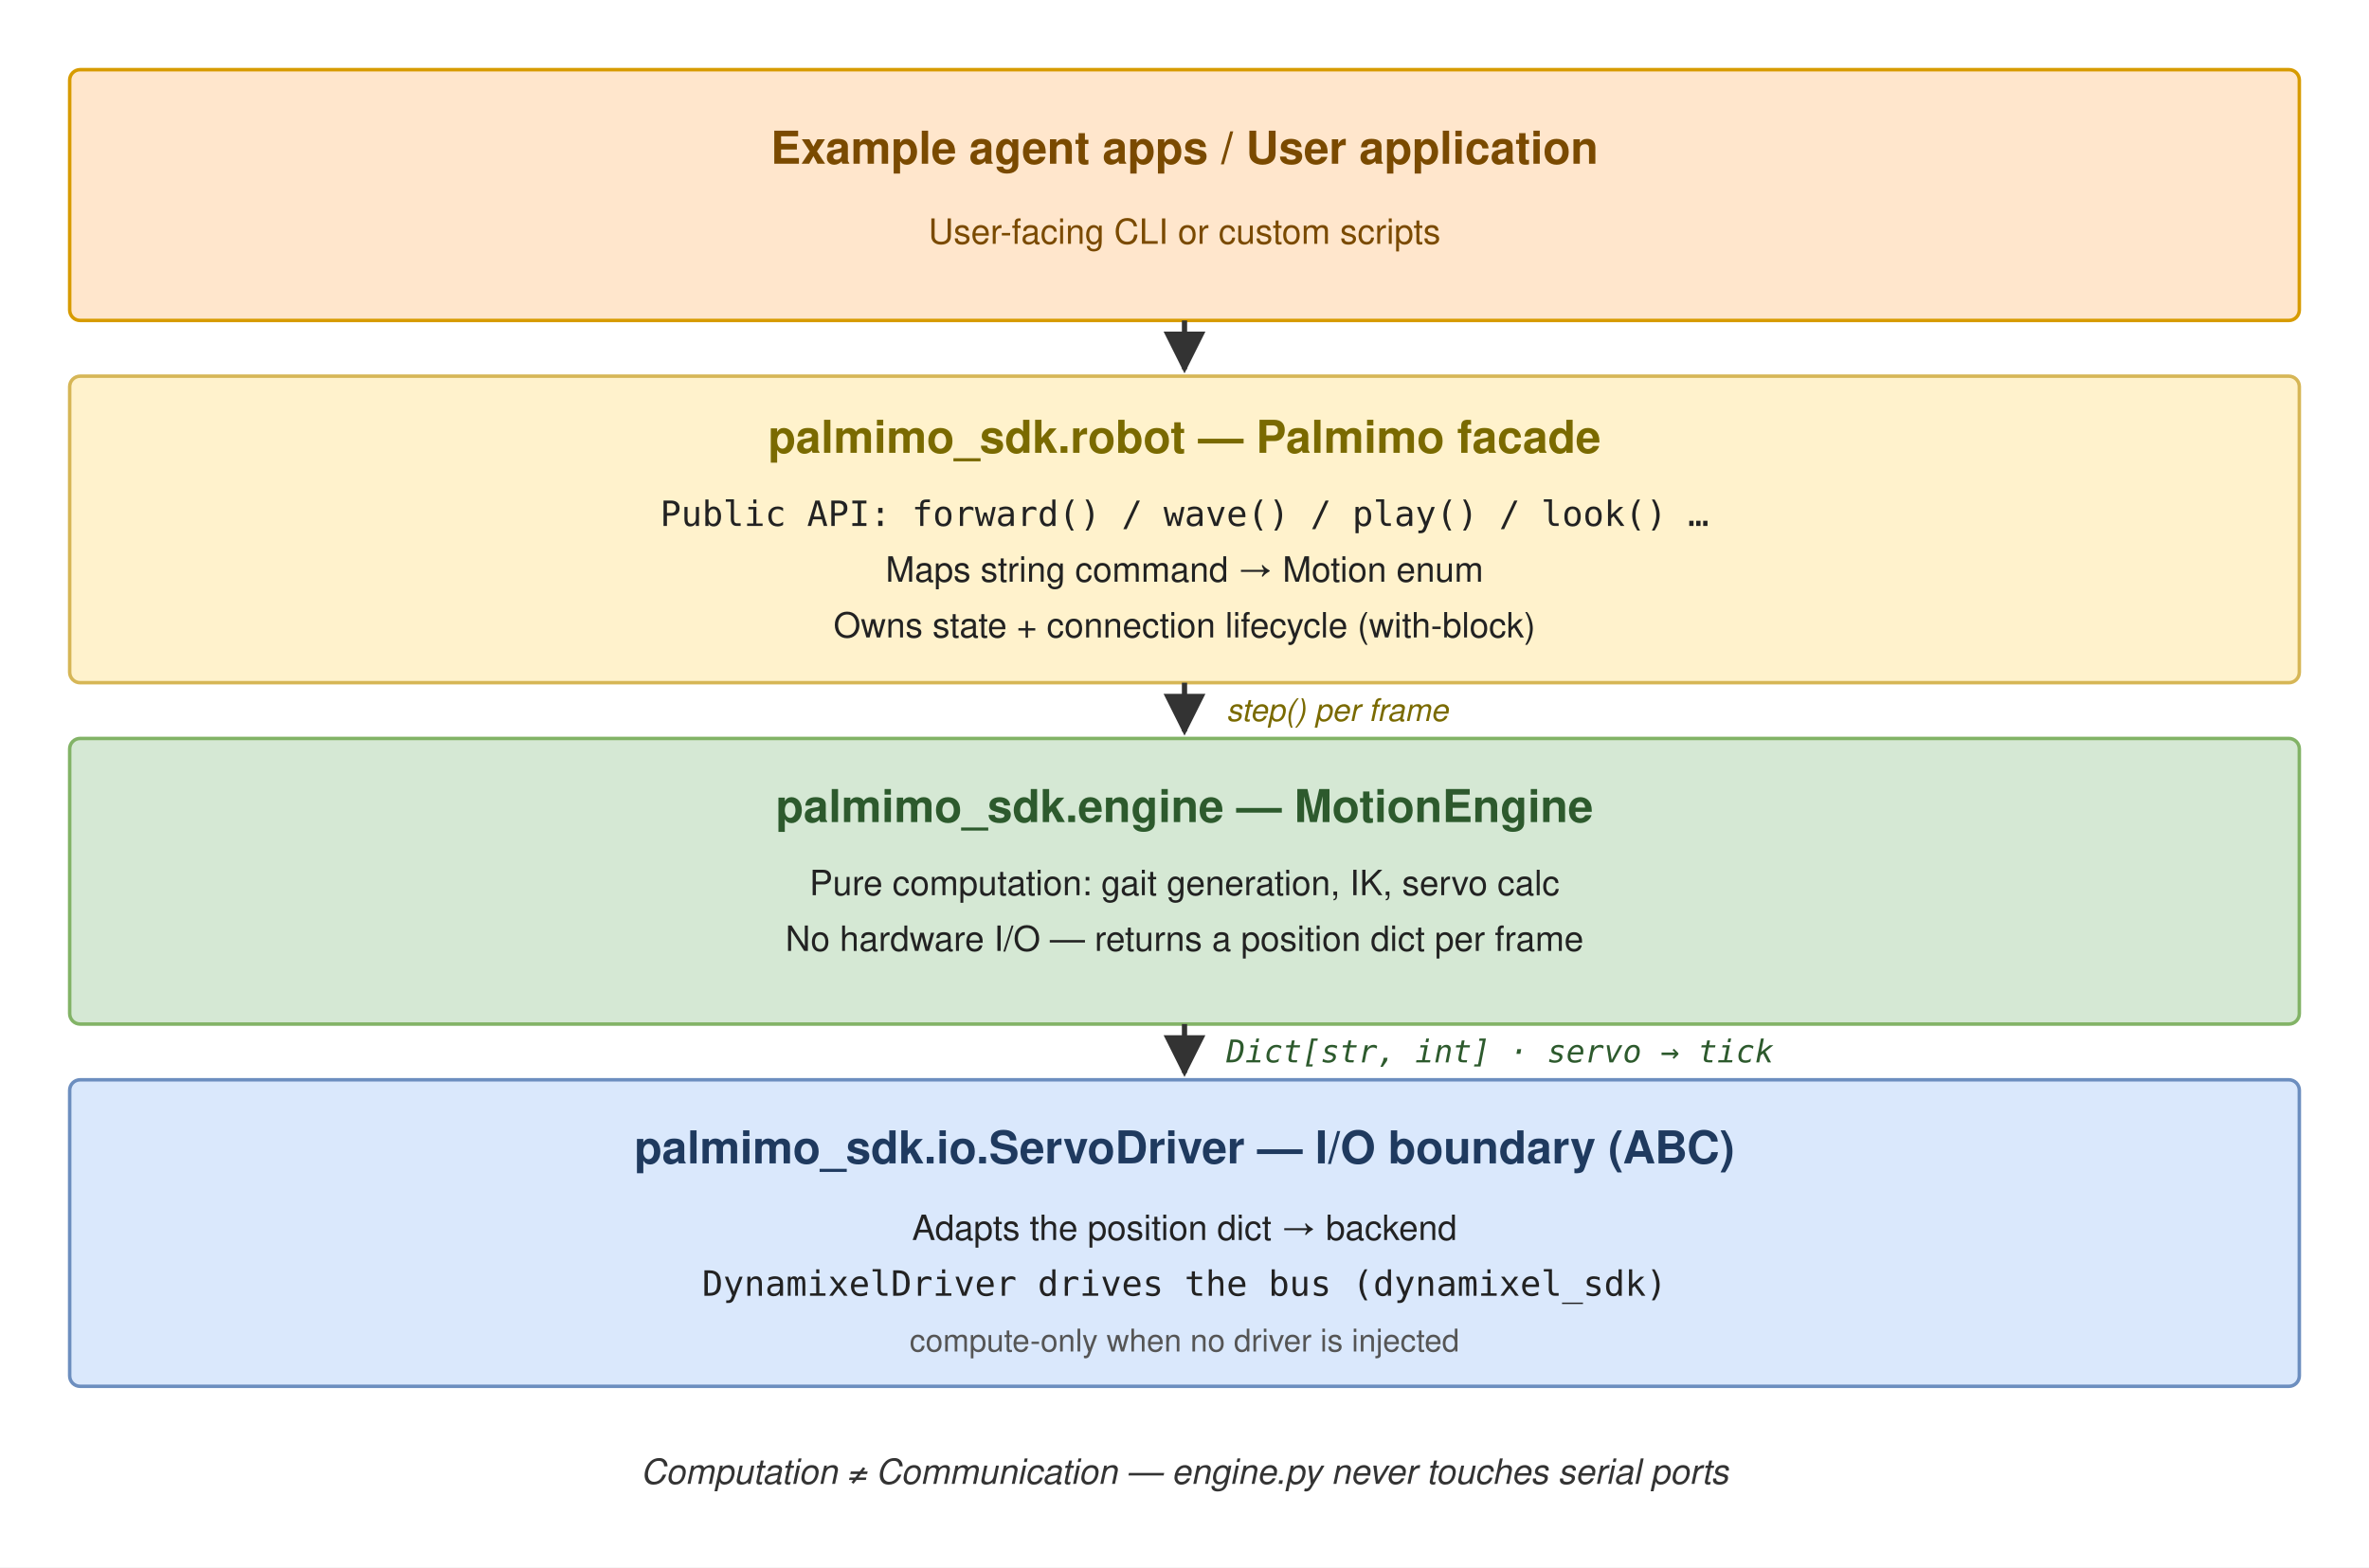
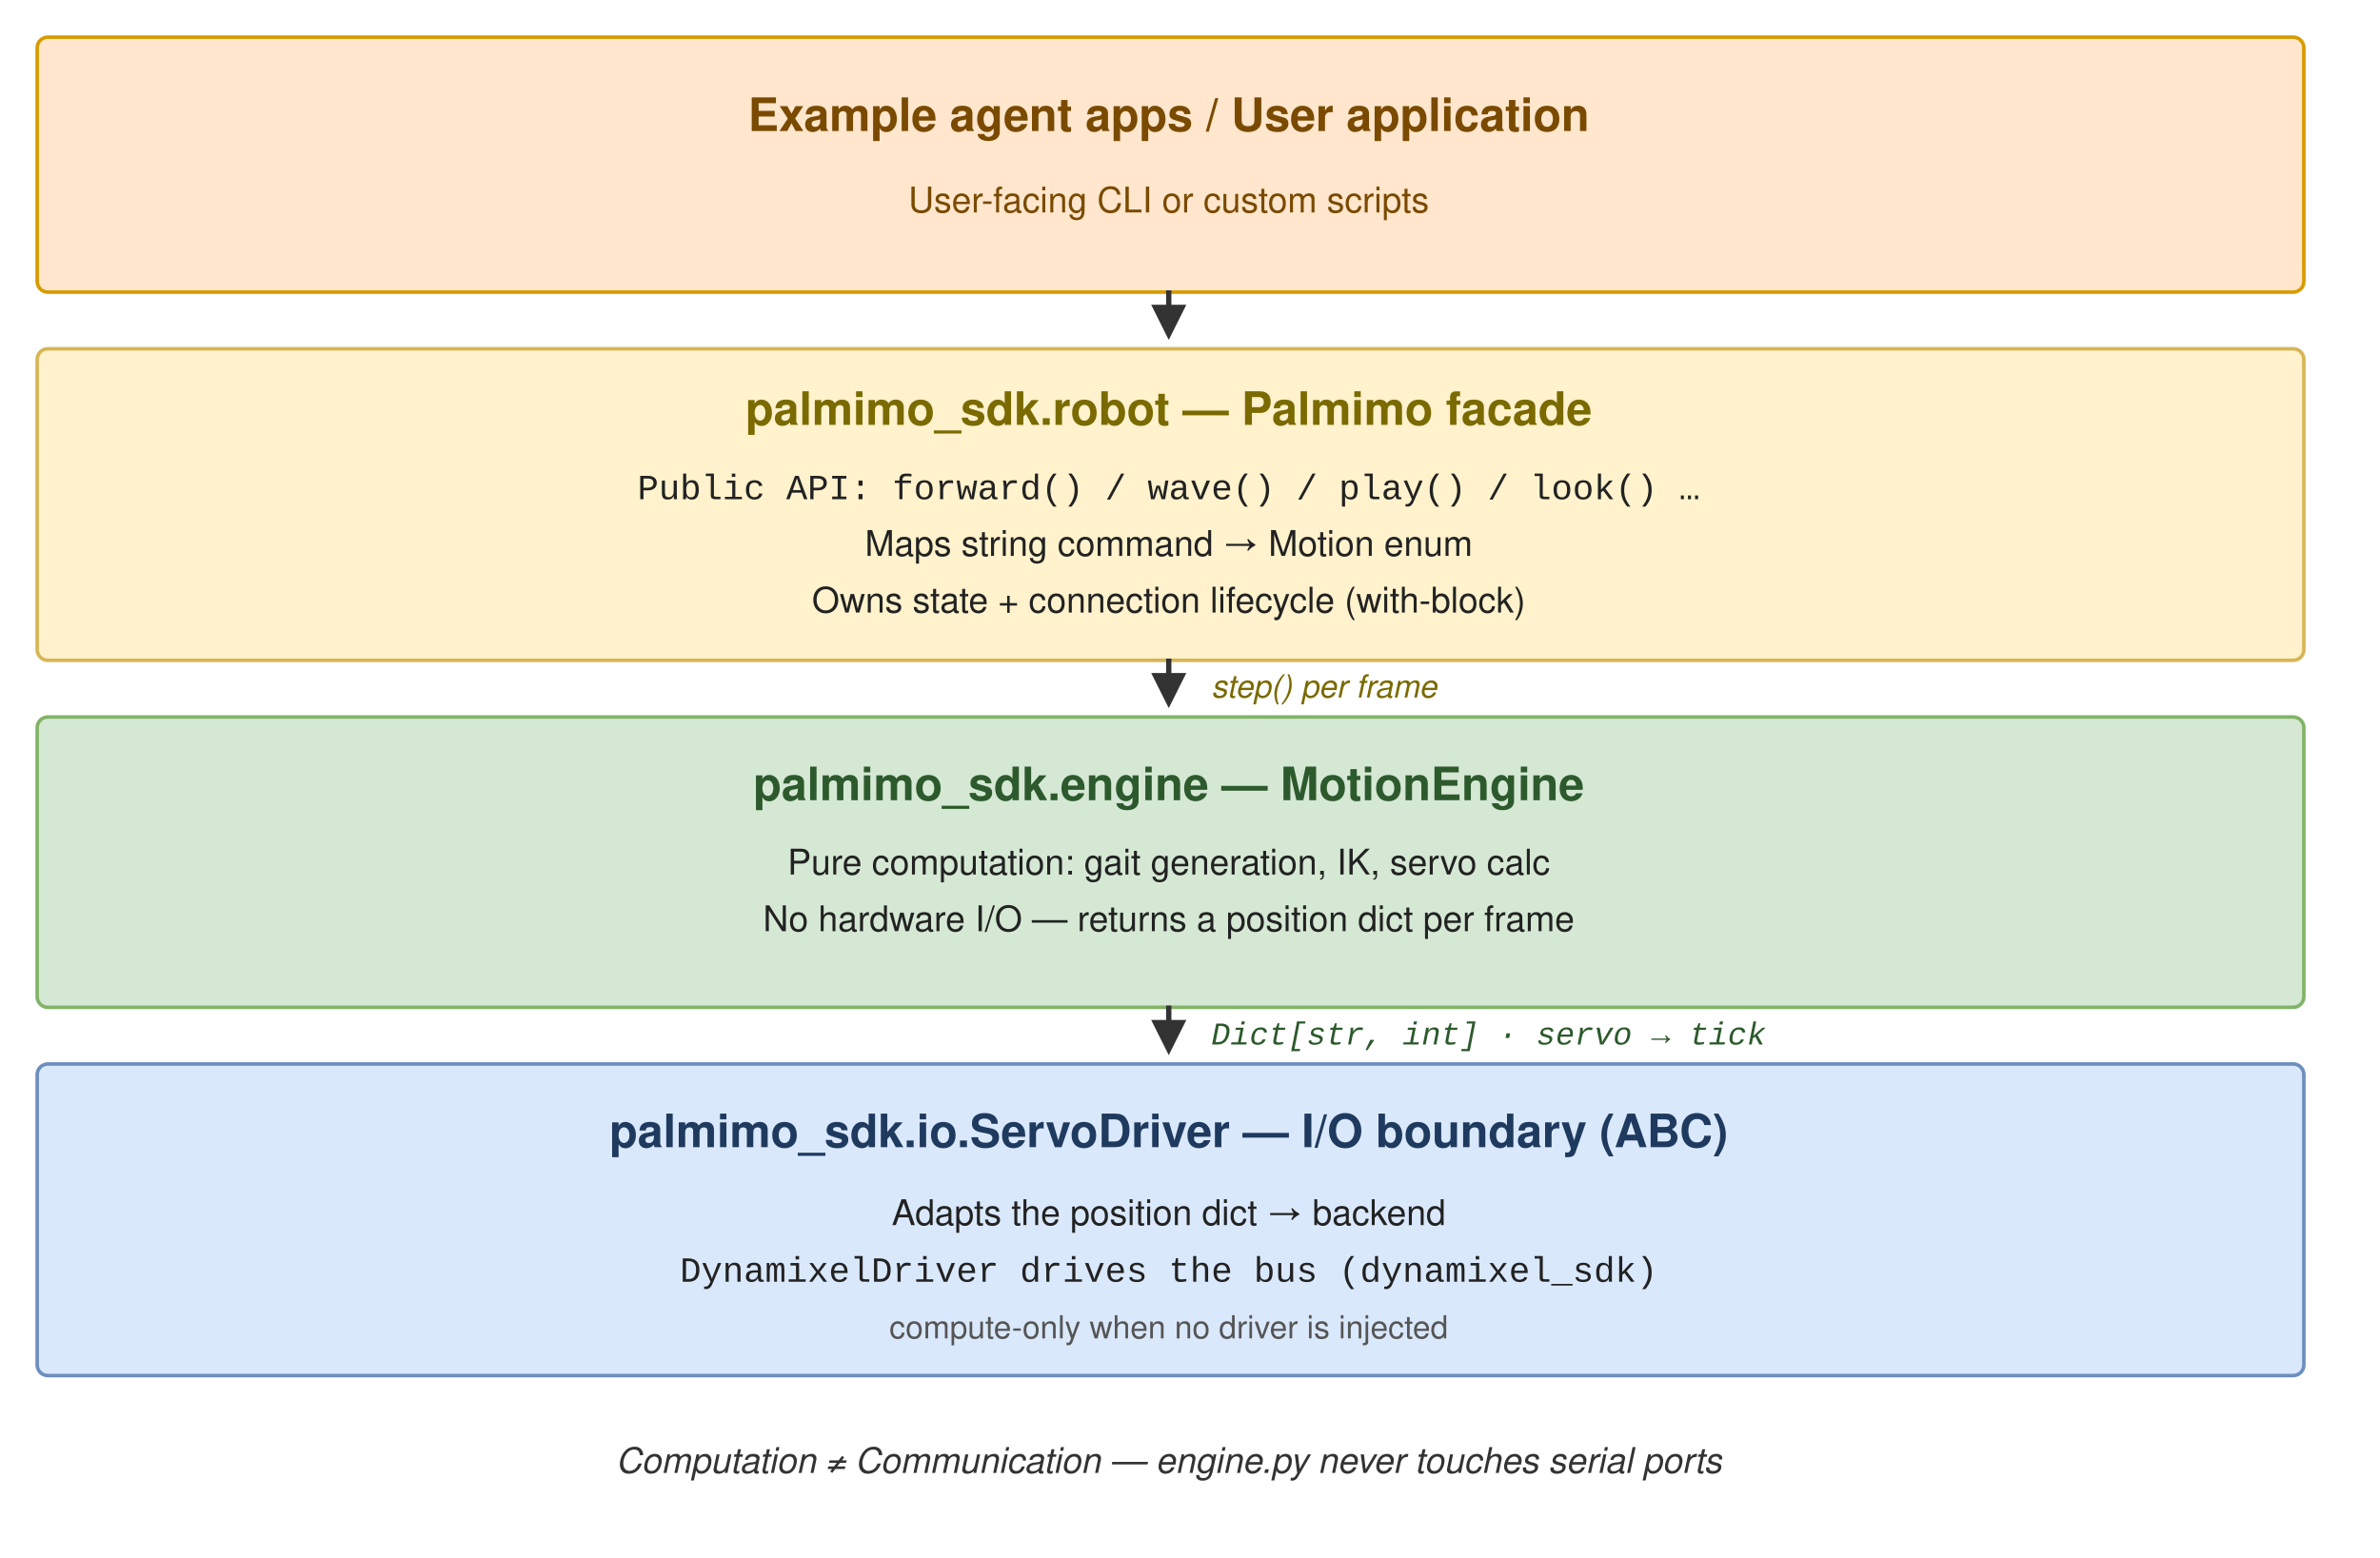
- <svg xmlns="http://www.w3.org/2000/svg" version="1.1" width="680px" height="450px" viewBox="0 0 680 450">
-   <defs>
-     <marker id="arrow" viewBox="0 0 10 10" refX="9" refY="5" markerWidth="8" markerHeight="8" orient="auto">
-       <path d="M0,0 L10,5 L0,10 z" fill="#333333" />
-     </marker>
-   </defs>
-   <rect x="0" y="0" width="680" height="450" fill="#ffffff" />
-   <rect x="20" y="20" width="640" height="72" rx="3" fill="#FFE6CC" stroke="#D79B00" stroke-width="1" />
-   <text x="340" y="47" font-family="Helvetica, Arial, sans-serif" font-size="13" font-weight="bold" fill="#7a4a00" text-anchor="middle">Example agent apps / User application</text>
-   <text x="340" y="70" font-family="Helvetica, Arial, sans-serif" font-size="10" fill="#7a4a00" text-anchor="middle">User-facing CLI or custom scripts</text>
-   <path d="M 340 92 L 340 106" fill="none" stroke="#333333" stroke-width="1.5" marker-end="url(#arrow)" />
-   <rect x="20" y="108" width="640" height="88" rx="3" fill="#FFF2CC" stroke="#D6B656" stroke-width="1" />
-   <text x="340" y="130" font-family="Helvetica, Arial, sans-serif" font-size="13" font-weight="bold" fill="#7a6a00" text-anchor="middle">palmimo_sdk.robot — Palmimo facade</text>
-   <text x="340" y="151" font-family="ui-monospace, SFMono-Regular, Menlo, monospace" font-size="10" fill="#222222" text-anchor="middle">Public API: forward() / wave() / play() / look() …</text>
-   <text x="340" y="167" font-family="Helvetica, Arial, sans-serif" font-size="10" fill="#222222" text-anchor="middle">Maps string command → Motion enum</text>
-   <text x="340" y="183" font-family="Helvetica, Arial, sans-serif" font-size="10" fill="#222222" text-anchor="middle">Owns state + connection lifecycle (with-block)</text>
-   <path d="M 340 196 L 340 210" fill="none" stroke="#333333" stroke-width="1.5" marker-end="url(#arrow)" />
-   <text x="352" y="207" font-family="Helvetica, Arial, sans-serif" font-size="9" font-style="italic" fill="#7a6a00">step() per frame</text>
-   <rect x="20" y="212" width="640" height="82" rx="3" fill="#D5E8D4" stroke="#82B366" stroke-width="1" />
-   <text x="340" y="236" font-family="Helvetica, Arial, sans-serif" font-size="13" font-weight="bold" fill="#2d5a2d" text-anchor="middle">palmimo_sdk.engine — MotionEngine</text>
-   <text x="340" y="257" font-family="Helvetica, Arial, sans-serif" font-size="10" fill="#222222" text-anchor="middle">Pure computation: gait generation, IK, servo calc</text>
-   <text x="340" y="273" font-family="Helvetica, Arial, sans-serif" font-size="10" fill="#222222" text-anchor="middle">No hardware I/O — returns a position dict per frame</text>
-   <path d="M 340 294 L 340 308" fill="none" stroke="#333333" stroke-width="1.5" marker-end="url(#arrow)" />
-   <text x="352" y="305" font-family="ui-monospace, SFMono-Regular, Menlo, monospace" font-size="9" font-style="italic" fill="#2d5a2d">Dict[str, int] · servo → tick</text>
-   <rect x="20" y="310" width="640" height="88" rx="3" fill="#DAE8FC" stroke="#6C8EBF" stroke-width="1" />
-   <text x="340" y="334" font-family="Helvetica, Arial, sans-serif" font-size="13" font-weight="bold" fill="#1f3a5f" text-anchor="middle">palmimo_sdk.io.ServoDriver — I/O boundary (ABC)</text>
-   <text x="340" y="356" font-family="Helvetica, Arial, sans-serif" font-size="10" fill="#222222" text-anchor="middle">Adapts the position dict → backend</text>
-   <text x="340" y="372" font-family="ui-monospace, SFMono-Regular, Menlo, monospace" font-size="10" fill="#222222" text-anchor="middle">DynamixelDriver drives the bus (dynamixel_sdk)</text>
-   <text x="340" y="388" font-family="Helvetica, Arial, sans-serif" font-size="9" fill="#555555" text-anchor="middle">compute-only when no driver is injected</text>
-   <text x="340" y="426" font-family="Helvetica, Arial, sans-serif" font-size="10" font-style="italic" fill="#333333" text-anchor="middle">Computation ≠ Communication — engine.py never touches serial ports</text>
+ <svg xmlns="http://www.w3.org/2000/svg" style="background: #ffffff; background-color: #ffffff; color-scheme: light;" version="1.1" width="672px" height="440px" viewBox="0 0 672 440" content="&lt;mxfile host=&quot;Electron&quot;&gt;&#10;  &lt;diagram id=&quot;software-layers&quot; name=&quot;software-layers&quot;&gt;&#10;    &lt;mxGraphModel grid=&quot;0&quot; gridSize=&quot;5&quot; guides=&quot;1&quot; tooltips=&quot;1&quot; connect=&quot;1&quot; arrows=&quot;1&quot; fold=&quot;0&quot; page=&quot;0&quot; pageScale=&quot;1&quot; pageWidth=&quot;680&quot; pageHeight=&quot;450&quot; background=&quot;#ffffff&quot; math=&quot;0&quot; shadow=&quot;0&quot;&gt;&#10;      &lt;root&gt;&#10;        &lt;mxCell id=&quot;0&quot; /&gt;&#10;        &lt;mxCell id=&quot;1&quot; parent=&quot;0&quot; /&gt;&#10;        &lt;mxCell id=&quot;software-layers-1&quot; parent=&quot;1&quot; style=&quot;rounded=1;absoluteArcSize=1;arcSize=6;html=0;fillColor=#FFE6CC;strokeColor=#D79B00;strokeWidth=1;&quot; value=&quot;&quot; vertex=&quot;1&quot;&gt;&#10;          &lt;mxGeometry height=&quot;72&quot; width=&quot;640&quot; x=&quot;20&quot; y=&quot;20&quot; as=&quot;geometry&quot; /&gt;&#10;        &lt;/mxCell&gt;&#10;        &lt;mxCell id=&quot;software-layers-2&quot; parent=&quot;1&quot; style=&quot;text;html=0;align=center;verticalAlign=top;spacing=0;spacingTop=0;spacingLeft=0;spacingRight=0;strokeColor=none;fillColor=none;fontFamily=Helvetica;fontSize=13;fontColor=#7a4a00;fontStyle=1;&quot; value=&quot;Example agent apps / User application&quot; vertex=&quot;1&quot;&gt;&#10;          &lt;mxGeometry height=&quot;20&quot; width=&quot;291&quot; x=&quot;194.5&quot; y=&quot;30&quot; as=&quot;geometry&quot; /&gt;&#10;        &lt;/mxCell&gt;&#10;        &lt;mxCell id=&quot;software-layers-3&quot; parent=&quot;1&quot; style=&quot;text;html=0;align=center;verticalAlign=top;spacing=0;spacingTop=0;spacingLeft=0;spacingRight=0;strokeColor=none;fillColor=none;fontFamily=Helvetica;fontSize=10;fontColor=#7a4a00;&quot; value=&quot;User-facing CLI or custom scripts&quot; vertex=&quot;1&quot;&gt;&#10;          &lt;mxGeometry height=&quot;16&quot; width=&quot;203&quot; x=&quot;238.5&quot; y=&quot;56&quot; as=&quot;geometry&quot; /&gt;&#10;        &lt;/mxCell&gt;&#10;        &lt;mxCell id=&quot;software-layers-4&quot; edge=&quot;1&quot; parent=&quot;1&quot; style=&quot;html=0;rounded=0;strokeColor=#333333;strokeWidth=1.5;endArrow=block;endFill=1;endSize=6;&quot; value=&quot;&quot;&gt;&#10;          &lt;mxGeometry relative=&quot;1&quot; as=&quot;geometry&quot;&gt;&#10;            &lt;mxPoint x=&quot;340&quot; y=&quot;92&quot; as=&quot;sourcePoint&quot; /&gt;&#10;            &lt;mxPoint x=&quot;340&quot; y=&quot;106&quot; as=&quot;targetPoint&quot; /&gt;&#10;          &lt;/mxGeometry&gt;&#10;        &lt;/mxCell&gt;&#10;        &lt;mxCell id=&quot;software-layers-5&quot; parent=&quot;1&quot; style=&quot;rounded=1;absoluteArcSize=1;arcSize=6;html=0;fillColor=#FFF2CC;strokeColor=#D6B656;strokeWidth=1;&quot; value=&quot;&quot; vertex=&quot;1&quot;&gt;&#10;          &lt;mxGeometry height=&quot;88&quot; width=&quot;640&quot; x=&quot;20&quot; y=&quot;108&quot; as=&quot;geometry&quot; /&gt;&#10;        &lt;/mxCell&gt;&#10;        &lt;mxCell id=&quot;software-layers-6&quot; parent=&quot;1&quot; style=&quot;text;html=0;align=center;verticalAlign=top;spacing=0;spacingTop=0;spacingLeft=0;spacingRight=0;strokeColor=none;fillColor=none;fontFamily=Helvetica;fontSize=13;fontColor=#7a6a00;fontStyle=1;&quot; value=&quot;palmimo_sdk.robot — Palmimo facade&quot; vertex=&quot;1&quot;&gt;&#10;          &lt;mxGeometry height=&quot;20&quot; width=&quot;268&quot; x=&quot;206&quot; y=&quot;113&quot; as=&quot;geometry&quot; /&gt;&#10;        &lt;/mxCell&gt;&#10;        &lt;mxCell id=&quot;software-layers-7&quot; parent=&quot;1&quot; style=&quot;text;html=0;align=center;verticalAlign=top;spacing=0;spacingTop=0;spacingLeft=0;spacingRight=0;strokeColor=none;fillColor=none;fontFamily=Courier New;fontSize=10;fontColor=#222222;&quot; value=&quot;Public API: forward() / wave() / play() / look() …&quot; vertex=&quot;1&quot;&gt;&#10;          &lt;mxGeometry height=&quot;16&quot; width=&quot;322&quot; x=&quot;179&quot; y=&quot;137&quot; as=&quot;geometry&quot; /&gt;&#10;        &lt;/mxCell&gt;&#10;        &lt;mxCell id=&quot;software-layers-8&quot; parent=&quot;1&quot; style=&quot;text;html=0;align=center;verticalAlign=top;spacing=0;spacingTop=0;spacingLeft=0;spacingRight=0;strokeColor=none;fillColor=none;fontFamily=Helvetica;fontSize=10;fontColor=#222222;&quot; value=&quot;Maps string command → Motion enum&quot; vertex=&quot;1&quot;&gt;&#10;          &lt;mxGeometry height=&quot;16&quot; width=&quot;203&quot; x=&quot;238.5&quot; y=&quot;153&quot; as=&quot;geometry&quot; /&gt;&#10;        &lt;/mxCell&gt;&#10;        &lt;mxCell id=&quot;software-layers-9&quot; parent=&quot;1&quot; style=&quot;text;html=0;align=center;verticalAlign=top;spacing=0;spacingTop=0;spacingLeft=0;spacingRight=0;strokeColor=none;fillColor=none;fontFamily=Helvetica;fontSize=10;fontColor=#222222;&quot; value=&quot;Owns state + connection lifecycle (with-block)&quot; vertex=&quot;1&quot;&gt;&#10;          &lt;mxGeometry height=&quot;16&quot; width=&quot;279&quot; x=&quot;200.5&quot; y=&quot;169&quot; as=&quot;geometry&quot; /&gt;&#10;        &lt;/mxCell&gt;&#10;        &lt;mxCell id=&quot;software-layers-10&quot; edge=&quot;1&quot; parent=&quot;1&quot; style=&quot;html=0;rounded=0;strokeColor=#333333;strokeWidth=1.5;endArrow=block;endFill=1;endSize=6;&quot; value=&quot;&quot;&gt;&#10;          &lt;mxGeometry relative=&quot;1&quot; as=&quot;geometry&quot;&gt;&#10;            &lt;mxPoint x=&quot;340&quot; y=&quot;196&quot; as=&quot;sourcePoint&quot; /&gt;&#10;            &lt;mxPoint x=&quot;340&quot; y=&quot;210&quot; as=&quot;targetPoint&quot; /&gt;&#10;          &lt;/mxGeometry&gt;&#10;        &lt;/mxCell&gt;&#10;        &lt;mxCell id=&quot;software-layers-11&quot; parent=&quot;1&quot; style=&quot;text;html=0;align=left;verticalAlign=top;spacing=0;spacingTop=0;spacingLeft=0;spacingRight=0;strokeColor=none;fillColor=none;fontFamily=Helvetica;fontSize=9;fontColor=#7a6a00;fontStyle=2;&quot; value=&quot;step() per frame&quot; vertex=&quot;1&quot;&gt;&#10;          &lt;mxGeometry height=&quot;15&quot; width=&quot;96&quot; x=&quot;352&quot; y=&quot;194&quot; as=&quot;geometry&quot; /&gt;&#10;        &lt;/mxCell&gt;&#10;        &lt;mxCell id=&quot;software-layers-12&quot; parent=&quot;1&quot; style=&quot;rounded=1;absoluteArcSize=1;arcSize=6;html=0;fillColor=#D5E8D4;strokeColor=#82B366;strokeWidth=1;&quot; value=&quot;&quot; vertex=&quot;1&quot;&gt;&#10;          &lt;mxGeometry height=&quot;82&quot; width=&quot;640&quot; x=&quot;20&quot; y=&quot;212&quot; as=&quot;geometry&quot; /&gt;&#10;        &lt;/mxCell&gt;&#10;        &lt;mxCell id=&quot;software-layers-13&quot; parent=&quot;1&quot; style=&quot;text;html=0;align=center;verticalAlign=top;spacing=0;spacingTop=0;spacingLeft=0;spacingRight=0;strokeColor=none;fillColor=none;fontFamily=Helvetica;fontSize=13;fontColor=#2d5a2d;fontStyle=1;&quot; value=&quot;palmimo_sdk.engine — MotionEngine&quot; vertex=&quot;1&quot;&gt;&#10;          &lt;mxGeometry height=&quot;20&quot; width=&quot;261&quot; x=&quot;209.5&quot; y=&quot;219&quot; as=&quot;geometry&quot; /&gt;&#10;        &lt;/mxCell&gt;&#10;        &lt;mxCell id=&quot;software-layers-14&quot; parent=&quot;1&quot; style=&quot;text;html=0;align=center;verticalAlign=top;spacing=0;spacingTop=0;spacingLeft=0;spacingRight=0;strokeColor=none;fillColor=none;fontFamily=Helvetica;fontSize=10;fontColor=#222222;&quot; value=&quot;Pure computation: gait generation, IK, servo calc&quot; vertex=&quot;1&quot;&gt;&#10;          &lt;mxGeometry height=&quot;16&quot; width=&quot;296&quot; x=&quot;192&quot; y=&quot;243&quot; as=&quot;geometry&quot; /&gt;&#10;        &lt;/mxCell&gt;&#10;        &lt;mxCell id=&quot;software-layers-15&quot; parent=&quot;1&quot; style=&quot;text;html=0;align=center;verticalAlign=top;spacing=0;spacingTop=0;spacingLeft=0;spacingRight=0;strokeColor=none;fillColor=none;fontFamily=Helvetica;fontSize=10;fontColor=#222222;&quot; value=&quot;No hardware I/O — returns a position dict per frame&quot; vertex=&quot;1&quot;&gt;&#10;          &lt;mxGeometry height=&quot;16&quot; width=&quot;308&quot; x=&quot;186&quot; y=&quot;259&quot; as=&quot;geometry&quot; /&gt;&#10;        &lt;/mxCell&gt;&#10;        &lt;mxCell id=&quot;software-layers-16&quot; edge=&quot;1&quot; parent=&quot;1&quot; style=&quot;html=0;rounded=0;strokeColor=#333333;strokeWidth=1.5;endArrow=block;endFill=1;endSize=6;&quot; value=&quot;&quot;&gt;&#10;          &lt;mxGeometry relative=&quot;1&quot; as=&quot;geometry&quot;&gt;&#10;            &lt;mxPoint x=&quot;340&quot; y=&quot;294&quot; as=&quot;sourcePoint&quot; /&gt;&#10;            &lt;mxPoint x=&quot;340&quot; y=&quot;308&quot; as=&quot;targetPoint&quot; /&gt;&#10;          &lt;/mxGeometry&gt;&#10;        &lt;/mxCell&gt;&#10;        &lt;mxCell id=&quot;software-layers-17&quot; parent=&quot;1&quot; style=&quot;text;html=0;align=left;verticalAlign=top;spacing=0;spacingTop=0;spacingLeft=0;spacingRight=0;strokeColor=none;fillColor=none;fontFamily=Courier New;fontSize=9;fontColor=#2d5a2d;fontStyle=2;&quot; value=&quot;Dict[str, int] · servo → tick&quot; vertex=&quot;1&quot;&gt;&#10;          &lt;mxGeometry height=&quot;15&quot; width=&quot;174&quot; x=&quot;352&quot; y=&quot;292&quot; as=&quot;geometry&quot; /&gt;&#10;        &lt;/mxCell&gt;&#10;        &lt;mxCell id=&quot;software-layers-18&quot; parent=&quot;1&quot; style=&quot;rounded=1;absoluteArcSize=1;arcSize=6;html=0;fillColor=#DAE8FC;strokeColor=#6C8EBF;strokeWidth=1;&quot; value=&quot;&quot; vertex=&quot;1&quot;&gt;&#10;          &lt;mxGeometry height=&quot;88&quot; width=&quot;640&quot; x=&quot;20&quot; y=&quot;310&quot; as=&quot;geometry&quot; /&gt;&#10;        &lt;/mxCell&gt;&#10;        &lt;mxCell id=&quot;software-layers-19&quot; parent=&quot;1&quot; style=&quot;text;html=0;align=center;verticalAlign=top;spacing=0;spacingTop=0;spacingLeft=0;spacingRight=0;strokeColor=none;fillColor=none;fontFamily=Helvetica;fontSize=13;fontColor=#1f3a5f;fontStyle=1;&quot; value=&quot;palmimo_sdk.io.ServoDriver — I/O boundary (ABC)&quot; vertex=&quot;1&quot;&gt;&#10;          &lt;mxGeometry height=&quot;20&quot; width=&quot;366&quot; x=&quot;157&quot; y=&quot;317&quot; as=&quot;geometry&quot; /&gt;&#10;        &lt;/mxCell&gt;&#10;        &lt;mxCell id=&quot;software-layers-20&quot; parent=&quot;1&quot; style=&quot;text;html=0;align=center;verticalAlign=top;spacing=0;spacingTop=0;spacingLeft=0;spacingRight=0;strokeColor=none;fillColor=none;fontFamily=Helvetica;fontSize=10;fontColor=#222222;&quot; value=&quot;Adapts the position dict → backend&quot; vertex=&quot;1&quot;&gt;&#10;          &lt;mxGeometry height=&quot;16&quot; width=&quot;209&quot; x=&quot;235.5&quot; y=&quot;342&quot; as=&quot;geometry&quot; /&gt;&#10;        &lt;/mxCell&gt;&#10;        &lt;mxCell id=&quot;software-layers-21&quot; parent=&quot;1&quot; style=&quot;text;html=0;align=center;verticalAlign=top;spacing=0;spacingTop=0;spacingLeft=0;spacingRight=0;strokeColor=none;fillColor=none;fontFamily=Courier New;fontSize=10;fontColor=#222222;&quot; value=&quot;DynamixelDriver drives the bus (dynamixel_sdk)&quot; vertex=&quot;1&quot;&gt;&#10;          &lt;mxGeometry height=&quot;16&quot; width=&quot;297&quot; x=&quot;191.5&quot; y=&quot;358&quot; as=&quot;geometry&quot; /&gt;&#10;        &lt;/mxCell&gt;&#10;        &lt;mxCell id=&quot;software-layers-22&quot; parent=&quot;1&quot; style=&quot;text;html=0;align=center;verticalAlign=top;spacing=0;spacingTop=0;spacingLeft=0;spacingRight=0;strokeColor=none;fillColor=none;fontFamily=Helvetica;fontSize=9;fontColor=#555555;&quot; value=&quot;compute-only when no driver is injected&quot; vertex=&quot;1&quot;&gt;&#10;          &lt;mxGeometry height=&quot;15&quot; width=&quot;216&quot; x=&quot;232&quot; y=&quot;375&quot; as=&quot;geometry&quot; /&gt;&#10;        &lt;/mxCell&gt;&#10;        &lt;mxCell id=&quot;software-layers-23&quot; parent=&quot;1&quot; style=&quot;text;html=0;align=center;verticalAlign=top;spacing=0;spacingTop=0;spacingLeft=0;spacingRight=0;strokeColor=none;fillColor=none;fontFamily=Helvetica;fontSize=10;fontColor=#333333;fontStyle=2;&quot; value=&quot;Computation ≠ Communication — engine.py never touches serial ports&quot; vertex=&quot;1&quot;&gt;&#10;          &lt;mxGeometry height=&quot;16&quot; width=&quot;395&quot; x=&quot;142.5&quot; y=&quot;412&quot; as=&quot;geometry&quot; /&gt;&#10;        &lt;/mxCell&gt;&#10;      &lt;/root&gt;&#10;    &lt;/mxGraphModel&gt;&#10;  &lt;/diagram&gt;&#10;&lt;/mxfile&gt;&#10;">
+   <defs />
+   <rect fill="#ffffff" width="100%" height="100%" x="0" y="0" style="fill: rgb(255, 255, 255);" />
+   <g>
+     <g data-cell-id="0">
+       <g data-cell-id="1">
+         <g data-cell-id="software-layers-1">
+           <g transform="translate(0.5,0.5)">
+             <rect x="10" y="10" width="640" height="72" rx="3" ry="3" fill="#ffe6cc" stroke="#d79b00" pointer-events="all" style="fill: rgb(255, 230, 204); stroke: rgb(215, 155, 0);" />
+           </g>
+         </g>
+         <g data-cell-id="software-layers-2">
+           <g>
+             <rect x="184.5" y="20" width="291" height="20" fill="none" stroke="none" pointer-events="all" />
+           </g>
+           <g>
+             <g fill="#7a4a00" font-family="Helvetica" font-weight="bold" text-anchor="middle" font-size="13px" style="fill: rgb(122, 74, 0);">
+               <text x="330" y="37">Example agent apps / User application</text>
+             </g>
+           </g>
+         </g>
+         <g data-cell-id="software-layers-3">
+           <g>
+             <rect x="228.5" y="46" width="203" height="16" fill="none" stroke="none" pointer-events="all" />
+           </g>
+           <g>
+             <g fill="#7a4a00" font-family="Helvetica" text-anchor="middle" font-size="10px" style="fill: rgb(122, 74, 0);">
+               <text x="330" y="60">User-facing CLI or custom scripts</text>
+             </g>
+           </g>
+         </g>
+         <g data-cell-id="software-layers-4">
+           <g>
+             <path d="M 330 82 L 330 86.82" fill="none" stroke="#333333" stroke-width="1.5" stroke-miterlimit="10" pointer-events="stroke" style="stroke: rgb(51, 51, 51);" />
+             <path d="M 330 94.32 L 326.25 86.82 L 333.75 86.82 Z" fill="#333333" stroke="#333333" stroke-width="1.5" stroke-miterlimit="10" pointer-events="all" style="fill: rgb(51, 51, 51); stroke: rgb(51, 51, 51);" />
+           </g>
+         </g>
+         <g data-cell-id="software-layers-5">
+           <g transform="translate(0.5,0.5)">
+             <rect x="10" y="98" width="640" height="88" rx="3" ry="3" fill="#fff2cc" stroke="#d6b656" pointer-events="all" style="fill: rgb(255, 242, 204); stroke: rgb(214, 182, 86);" />
+           </g>
+         </g>
+         <g data-cell-id="software-layers-6">
+           <g>
+             <rect x="196" y="103" width="268" height="20" fill="none" stroke="none" pointer-events="all" />
+           </g>
+           <g>
+             <g fill="#7a6a00" font-family="Helvetica" font-weight="bold" text-anchor="middle" font-size="13px" style="fill: rgb(122, 106, 0);">
+               <text x="330" y="120">palmimo_sdk.robot — Palmimo facade</text>
+             </g>
+           </g>
+         </g>
+         <g data-cell-id="software-layers-7">
+           <g>
+             <rect x="169" y="127" width="322" height="16" fill="none" stroke="none" pointer-events="all" />
+           </g>
+           <g>
+             <g fill="#222222" font-family="'Courier New'" text-anchor="middle" font-size="10px" style="fill: rgb(34, 34, 34);">
+               <text x="330" y="141">Public API: forward() / wave() / play() / look() …</text>
+             </g>
+           </g>
+         </g>
+         <g data-cell-id="software-layers-8">
+           <g>
+             <rect x="228.5" y="143" width="203" height="16" fill="none" stroke="none" pointer-events="all" />
+           </g>
+           <g>
+             <g fill="#222222" font-family="Helvetica" text-anchor="middle" font-size="10px" style="fill: rgb(34, 34, 34);">
+               <text x="330" y="157">Maps string command → Motion enum</text>
+             </g>
+           </g>
+         </g>
+         <g data-cell-id="software-layers-9">
+           <g>
+             <rect x="190.5" y="159" width="279" height="16" fill="none" stroke="none" pointer-events="all" />
+           </g>
+           <g>
+             <g fill="#222222" font-family="Helvetica" text-anchor="middle" font-size="10px" style="fill: rgb(34, 34, 34);">
+               <text x="330" y="173">Owns state + connection lifecycle (with-block)</text>
+             </g>
+           </g>
+         </g>
+         <g data-cell-id="software-layers-10">
+           <g>
+             <path d="M 330 186 L 330 190.82" fill="none" stroke="#333333" stroke-width="1.5" stroke-miterlimit="10" pointer-events="stroke" style="stroke: rgb(51, 51, 51);" />
+             <path d="M 330 198.32 L 326.25 190.82 L 333.75 190.82 Z" fill="#333333" stroke="#333333" stroke-width="1.5" stroke-miterlimit="10" pointer-events="all" style="fill: rgb(51, 51, 51); stroke: rgb(51, 51, 51);" />
+           </g>
+         </g>
+         <g data-cell-id="software-layers-11">
+           <g>
+             <rect x="342" y="184" width="96" height="15" fill="none" stroke="none" pointer-events="all" />
+           </g>
+           <g>
+             <g fill="#7a6a00" font-family="Helvetica" font-style="italic" text-anchor="start" font-size="9px" style="fill: rgb(122, 106, 0);">
+               <text x="342" y="197">step() per frame</text>
+             </g>
+           </g>
+         </g>
+         <g data-cell-id="software-layers-12">
+           <g transform="translate(0.5,0.5)">
+             <rect x="10" y="202" width="640" height="82" rx="3" ry="3" fill="#d5e8d4" stroke="#82b366" pointer-events="all" style="fill: rgb(213, 232, 212); stroke: rgb(130, 179, 102);" />
+           </g>
+         </g>
+         <g data-cell-id="software-layers-13">
+           <g>
+             <rect x="199.5" y="209" width="261" height="20" fill="none" stroke="none" pointer-events="all" />
+           </g>
+           <g>
+             <g fill="#2d5a2d" font-family="Helvetica" font-weight="bold" text-anchor="middle" font-size="13px" style="fill: rgb(45, 90, 45);">
+               <text x="330" y="226">palmimo_sdk.engine — MotionEngine</text>
+             </g>
+           </g>
+         </g>
+         <g data-cell-id="software-layers-14">
+           <g>
+             <rect x="182" y="233" width="296" height="16" fill="none" stroke="none" pointer-events="all" />
+           </g>
+           <g>
+             <g fill="#222222" font-family="Helvetica" text-anchor="middle" font-size="10px" style="fill: rgb(34, 34, 34);">
+               <text x="330" y="247">Pure computation: gait generation, IK, servo calc</text>
+             </g>
+           </g>
+         </g>
+         <g data-cell-id="software-layers-15">
+           <g>
+             <rect x="176" y="249" width="308" height="16" fill="none" stroke="none" pointer-events="all" />
+           </g>
+           <g>
+             <g fill="#222222" font-family="Helvetica" text-anchor="middle" font-size="10px" style="fill: rgb(34, 34, 34);">
+               <text x="330" y="263">No hardware I/O — returns a position dict per frame</text>
+             </g>
+           </g>
+         </g>
+         <g data-cell-id="software-layers-16">
+           <g>
+             <path d="M 330 284 L 330 288.82" fill="none" stroke="#333333" stroke-width="1.5" stroke-miterlimit="10" pointer-events="stroke" style="stroke: rgb(51, 51, 51);" />
+             <path d="M 330 296.32 L 326.25 288.82 L 333.75 288.82 Z" fill="#333333" stroke="#333333" stroke-width="1.5" stroke-miterlimit="10" pointer-events="all" style="fill: rgb(51, 51, 51); stroke: rgb(51, 51, 51);" />
+           </g>
+         </g>
+         <g data-cell-id="software-layers-17">
+           <g>
+             <rect x="342" y="282" width="174" height="15" fill="none" stroke="none" pointer-events="all" />
+           </g>
+           <g>
+             <g fill="#2d5a2d" font-family="'Courier New'" font-style="italic" text-anchor="start" font-size="9px" style="fill: rgb(45, 90, 45);">
+               <text x="342" y="295">Dict[str, int] · servo → tick</text>
+             </g>
+           </g>
+         </g>
+         <g data-cell-id="software-layers-18">
+           <g transform="translate(0.5,0.5)">
+             <rect x="10" y="300" width="640" height="88" rx="3" ry="3" fill="#dae8fc" stroke="#6c8ebf" pointer-events="all" style="fill: rgb(218, 232, 252); stroke: rgb(108, 142, 191);" />
+           </g>
+         </g>
+         <g data-cell-id="software-layers-19">
+           <g>
+             <rect x="147" y="307" width="366" height="20" fill="none" stroke="none" pointer-events="all" />
+           </g>
+           <g>
+             <g fill="#1f3a5f" font-family="Helvetica" font-weight="bold" text-anchor="middle" font-size="13px" style="fill: rgb(31, 58, 95);">
+               <text x="330" y="324">palmimo_sdk.io.ServoDriver — I/O boundary (ABC)</text>
+             </g>
+           </g>
+         </g>
+         <g data-cell-id="software-layers-20">
+           <g>
+             <rect x="225.5" y="332" width="209" height="16" fill="none" stroke="none" pointer-events="all" />
+           </g>
+           <g>
+             <g fill="#222222" font-family="Helvetica" text-anchor="middle" font-size="10px" style="fill: rgb(34, 34, 34);">
+               <text x="330" y="346">Adapts the position dict → backend</text>
+             </g>
+           </g>
+         </g>
+         <g data-cell-id="software-layers-21">
+           <g>
+             <rect x="181.5" y="348" width="297" height="16" fill="none" stroke="none" pointer-events="all" />
+           </g>
+           <g>
+             <g fill="#222222" font-family="'Courier New'" text-anchor="middle" font-size="10px" style="fill: rgb(34, 34, 34);">
+               <text x="330" y="362">DynamixelDriver drives the bus (dynamixel_sdk)</text>
+             </g>
+           </g>
+         </g>
+         <g data-cell-id="software-layers-22">
+           <g>
+             <rect x="222" y="365" width="216" height="15" fill="none" stroke="none" pointer-events="all" />
+           </g>
+           <g>
+             <g fill="#555555" font-family="Helvetica" text-anchor="middle" font-size="9px" style="fill: rgb(85, 85, 85);">
+               <text x="330" y="378">compute-only when no driver is injected</text>
+             </g>
+           </g>
+         </g>
+         <g data-cell-id="software-layers-23">
+           <g>
+             <rect x="132.5" y="402" width="395" height="16" fill="none" stroke="none" pointer-events="all" />
+           </g>
+           <g>
+             <g fill="#333333" font-family="Helvetica" font-style="italic" text-anchor="middle" font-size="10px" style="fill: rgb(51, 51, 51);">
+               <text x="330" y="416">Computation ≠ Communication — engine.py never touches serial ports</text>
+             </g>
+           </g>
+         </g>
+       </g>
+     </g>
+   </g>
</svg>
